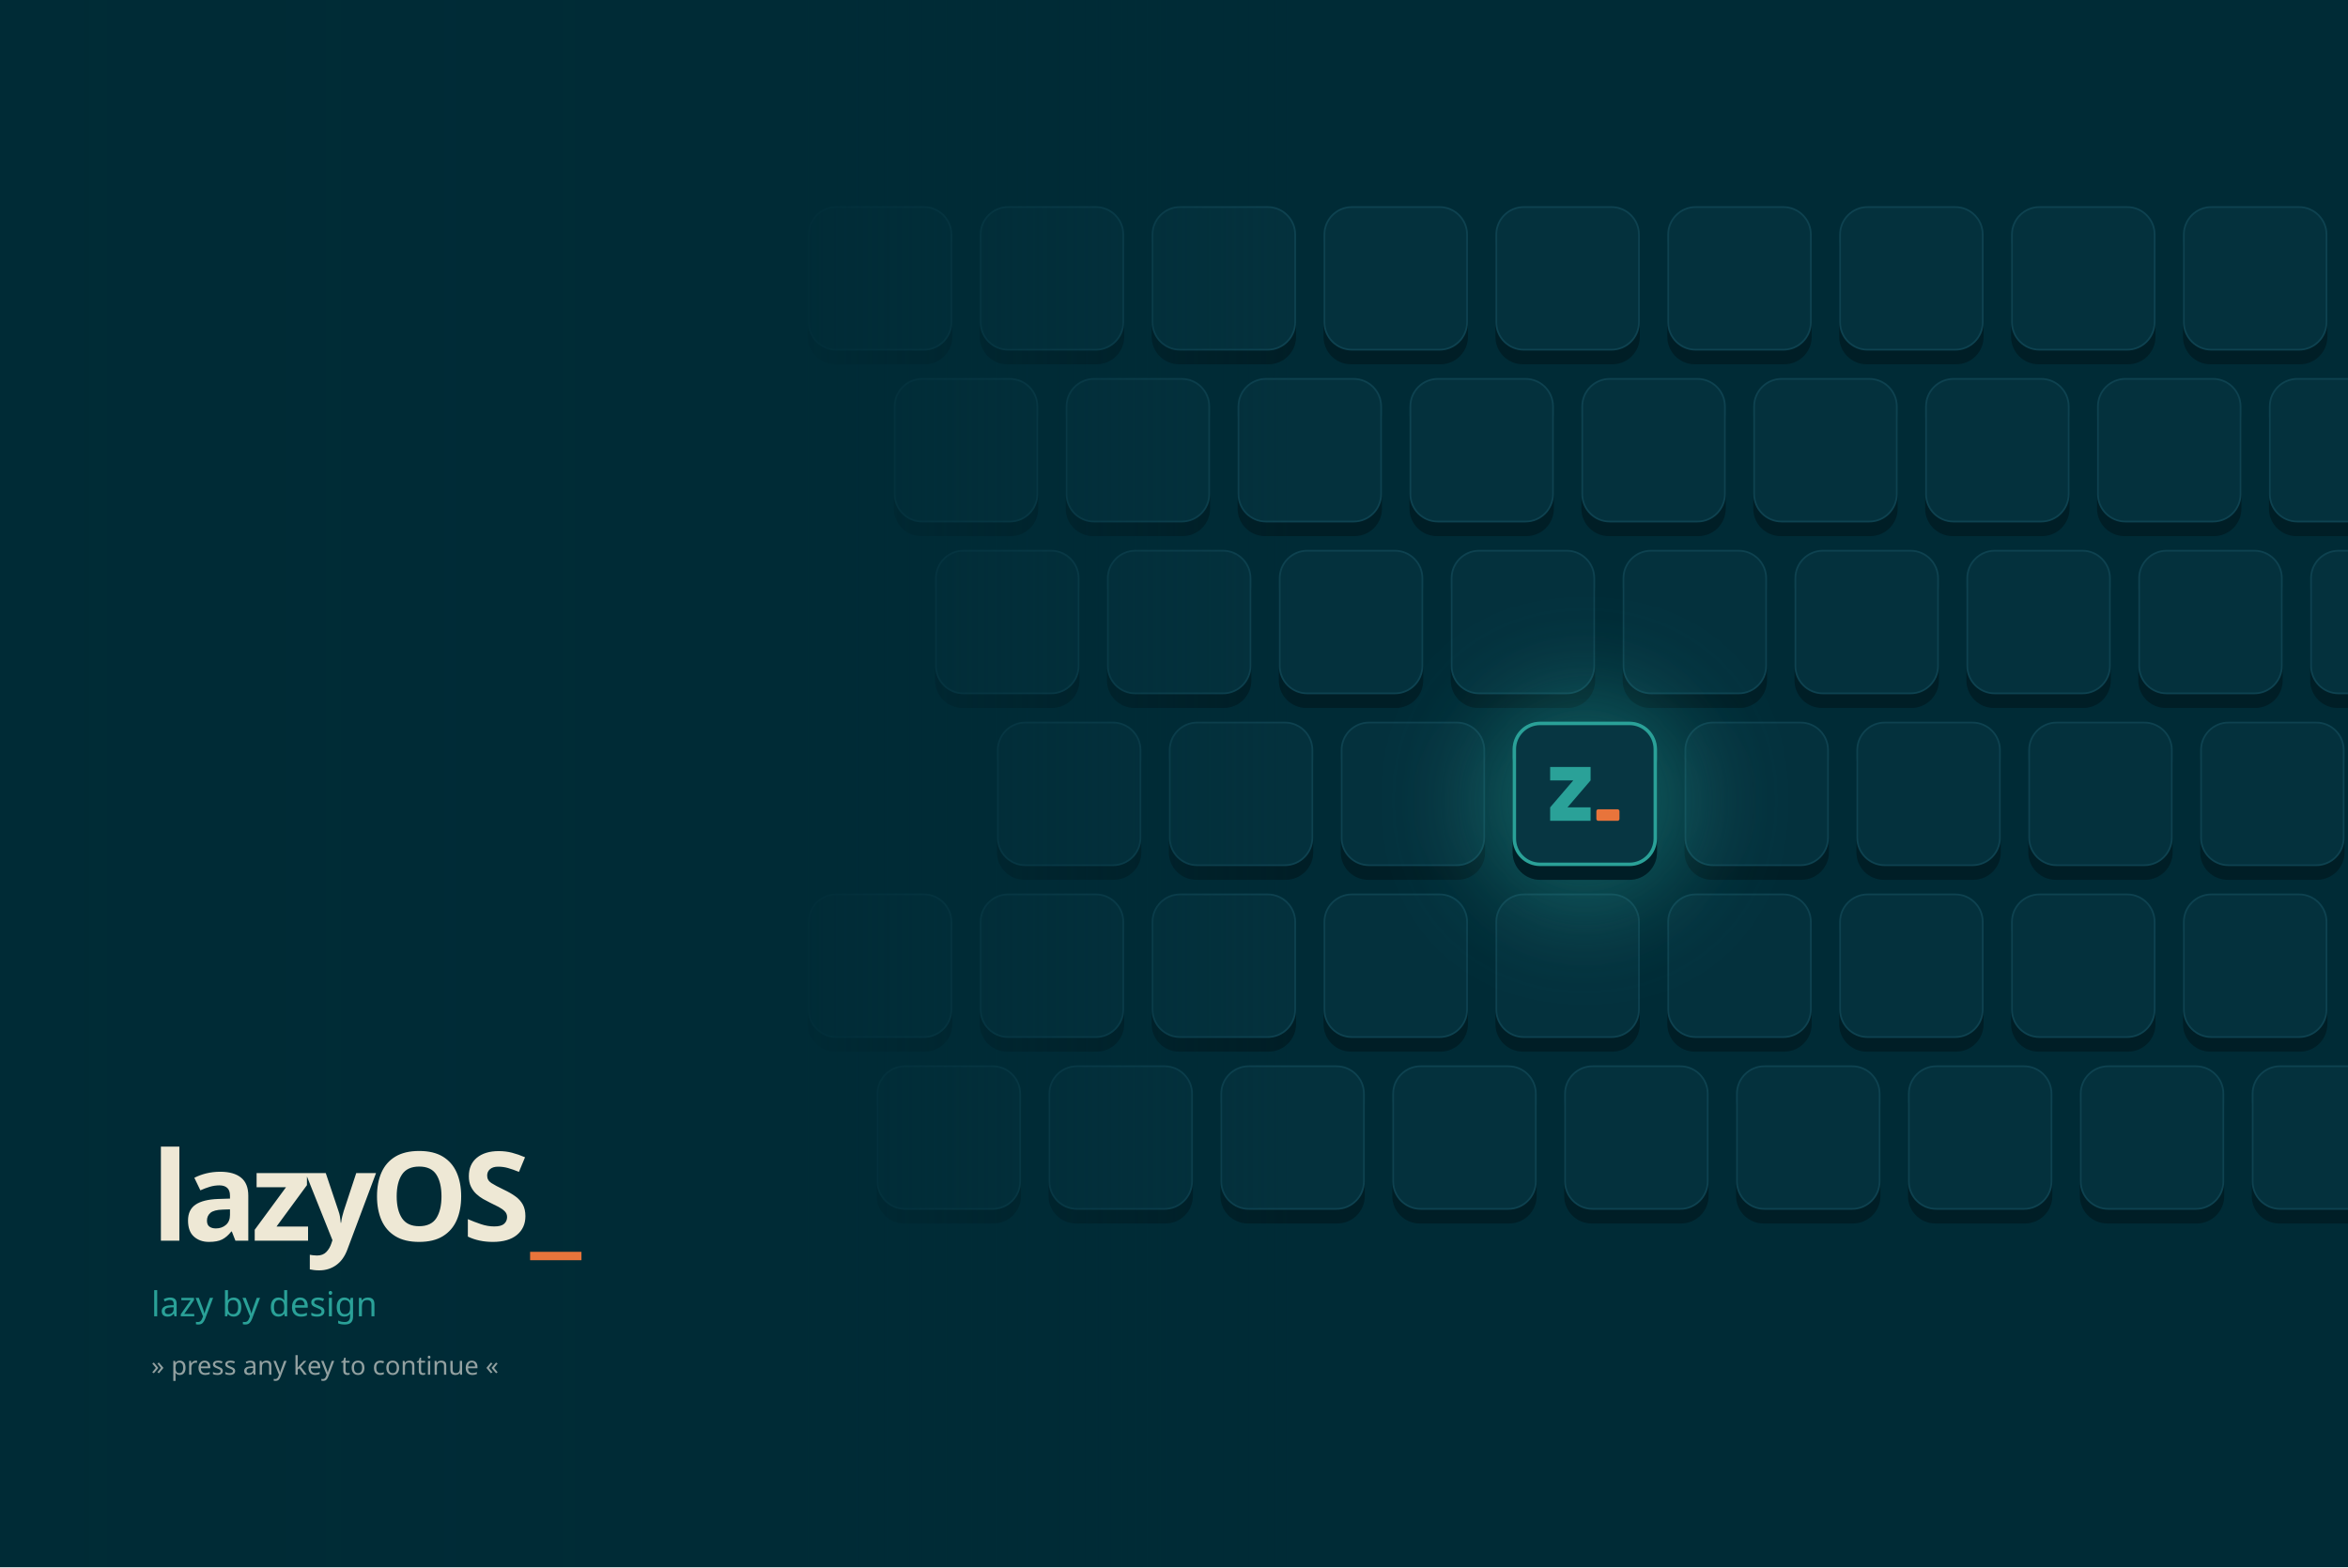
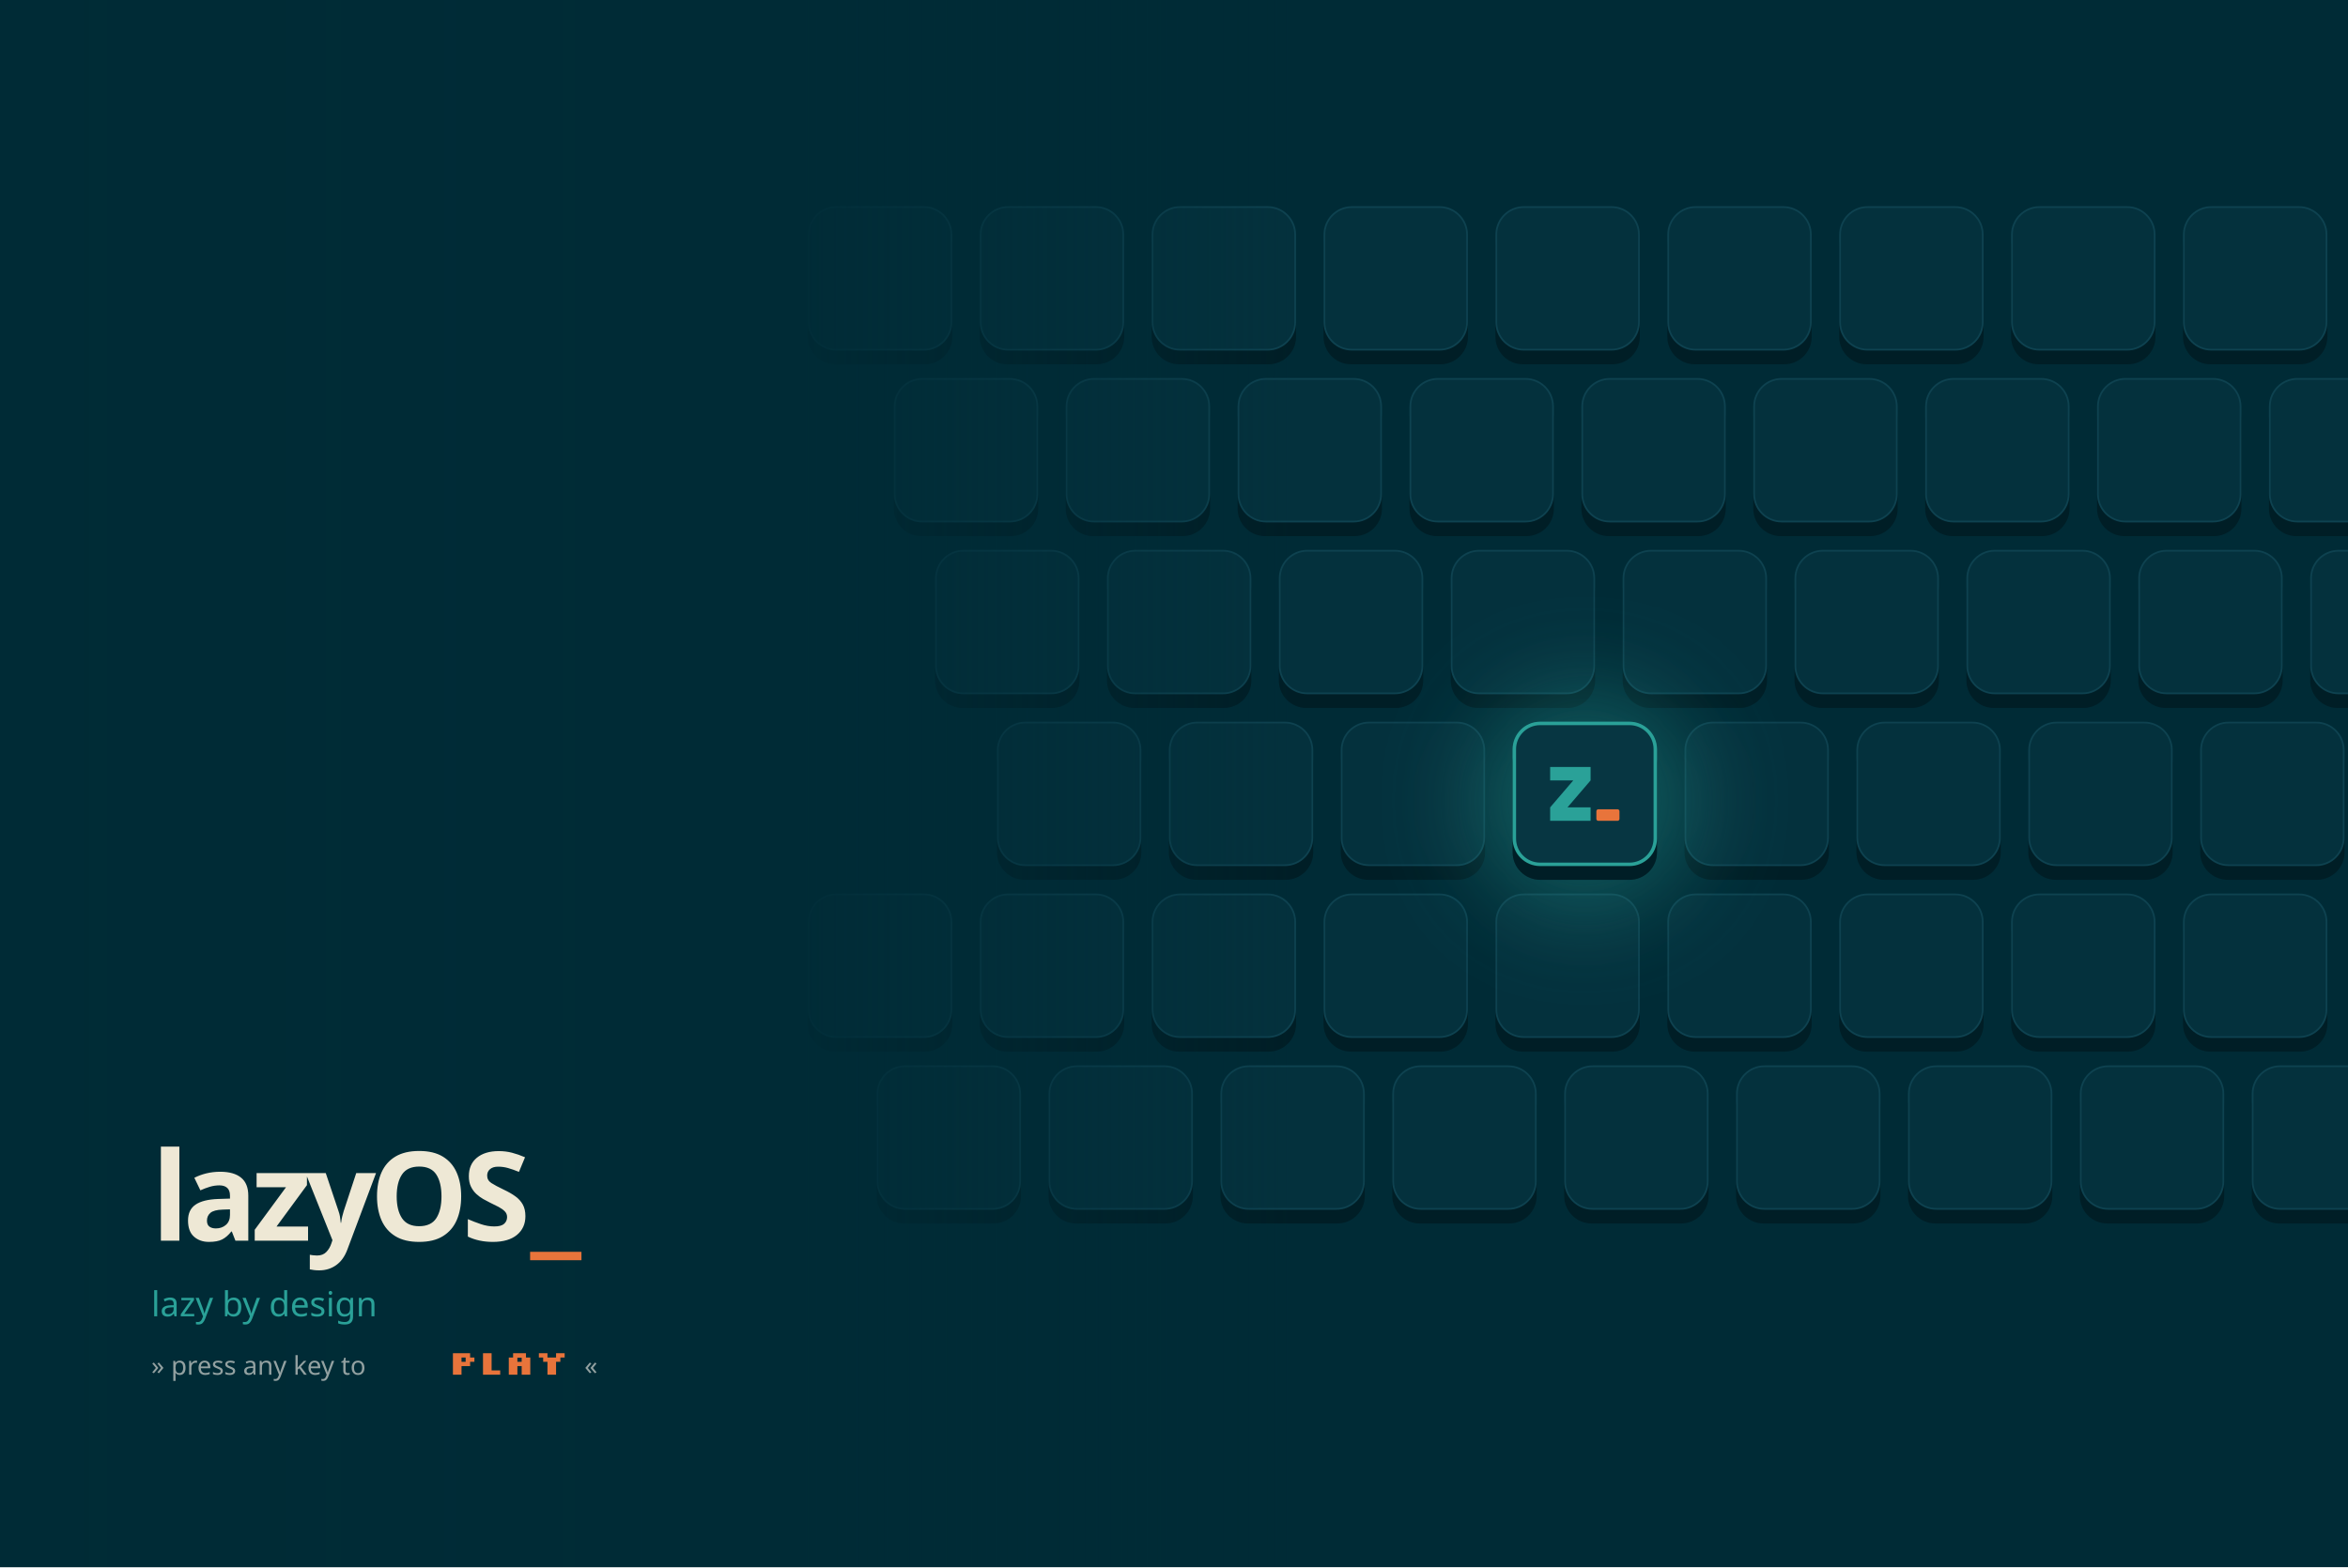
<svg xmlns="http://www.w3.org/2000/svg" xmlns:xlink="http://www.w3.org/1999/xlink" width="1366" height="912" viewBox="0 0 1366 912">
  <defs>
    <g id="key">
      <rect y="8" width="84" height="84" rx="16" fill="#001e26" />
      <rect x="0.5" y="0.5" width="83" height="83" rx="16" fill="#04313d" stroke="#0e4250" />
    </g>
    <g id="row">
      <use xlink:href="#key" x="0" />
      <use xlink:href="#key" x="100" />
      <use xlink:href="#key" x="200" />
      <use xlink:href="#key" x="300" />
      <use xlink:href="#key" x="400" />
      <use xlink:href="#key" x="500" />
      <use xlink:href="#key" x="600" />
      <use xlink:href="#key" x="700" />
      <use xlink:href="#key" x="800" />
      <use xlink:href="#key" x="900" />
    </g>
    <linearGradient id="fade" x1="0" y1="0" x2="1" y2="0">
      <stop offset="0" stop-color="#002b36" stop-opacity="1" />
      <stop offset="0.34" stop-color="#002b36" stop-opacity="0.92" />
      <stop offset="0.55" stop-color="#002b36" stop-opacity="0" />
    </linearGradient>
    <filter id="glow" x="-1" y="-1" width="3" height="3">
      <feGaussianBlur stdDeviation="28" />
    </filter>
  </defs>
  <rect width="1366" height="912" fill="#002b36" />
  <use xlink:href="#row" x="470" y="120" />
  <use xlink:href="#row" x="520" y="220" />
  <use xlink:href="#row" x="544" y="320" />
  <use xlink:href="#row" x="580" y="420" />
  <use xlink:href="#row" x="470" y="520" />
  <use xlink:href="#row" x="510" y="620" />
  <circle cx="922" cy="466" r="64" fill="#2aa198" opacity="0.4" filter="url(#glow)" />
  <rect x="880" y="428" width="84" height="84" rx="16" fill="#001e26" />
  <rect x="881" y="421" width="82" height="82" rx="15" fill="#073642" stroke="#2aa198" stroke-width="2" />
  <g transform="translate(894 434) scale(0.56)">
    <polygon points="14,22 56,22 56,36 32,64 56,64 56,78 14,78 14,64 38,36 14,36" fill="#2aa198" />
    <rect x="62" y="66" width="24" height="12" rx="2" fill="#e8743b" />
  </g>
  <rect width="1366" height="912" fill="url(#fade)" />
  <g font-family="JetBrains Mono">
    <text x="88" y="722" font-size="72" font-weight="800" letter-spacing="-3.6" fill="#eee8d5">lazyOS<tspan fill="#e8743b">_</tspan>
    </text>
    <text x="88" y="766" font-size="20" fill="#2aa198">lazy by design</text>
-     <text x="88" y="800" font-size="15" fill="#93a1a1">» press any key to continue «</text>
+     <text x="88" y="800" font-size="15" fill="#93a1a1">» press any key to</text>
+     <text x="340" y="800" font-size="15" fill="#93a1a1">«</text>
  </g>
+   <path fill="#e8743b" d="M263.5 800V787.5H273.5V790H276V792.5H273.5V795H268.5V800ZM268.5 792.5H270.9V790H268.5ZM281 800V787.5H286V797.5H291V800ZM296 800V790H298.5V787.5H306V790H308.5V800H303.5V795H301V800ZM301 792.5H303.5V790.1H301ZM318.5 800V792.5H316V790H313.5V787.5H318.5V790H323.5V787.5H328.5V790H326V792.5H323.5V800Z" />
</svg>
